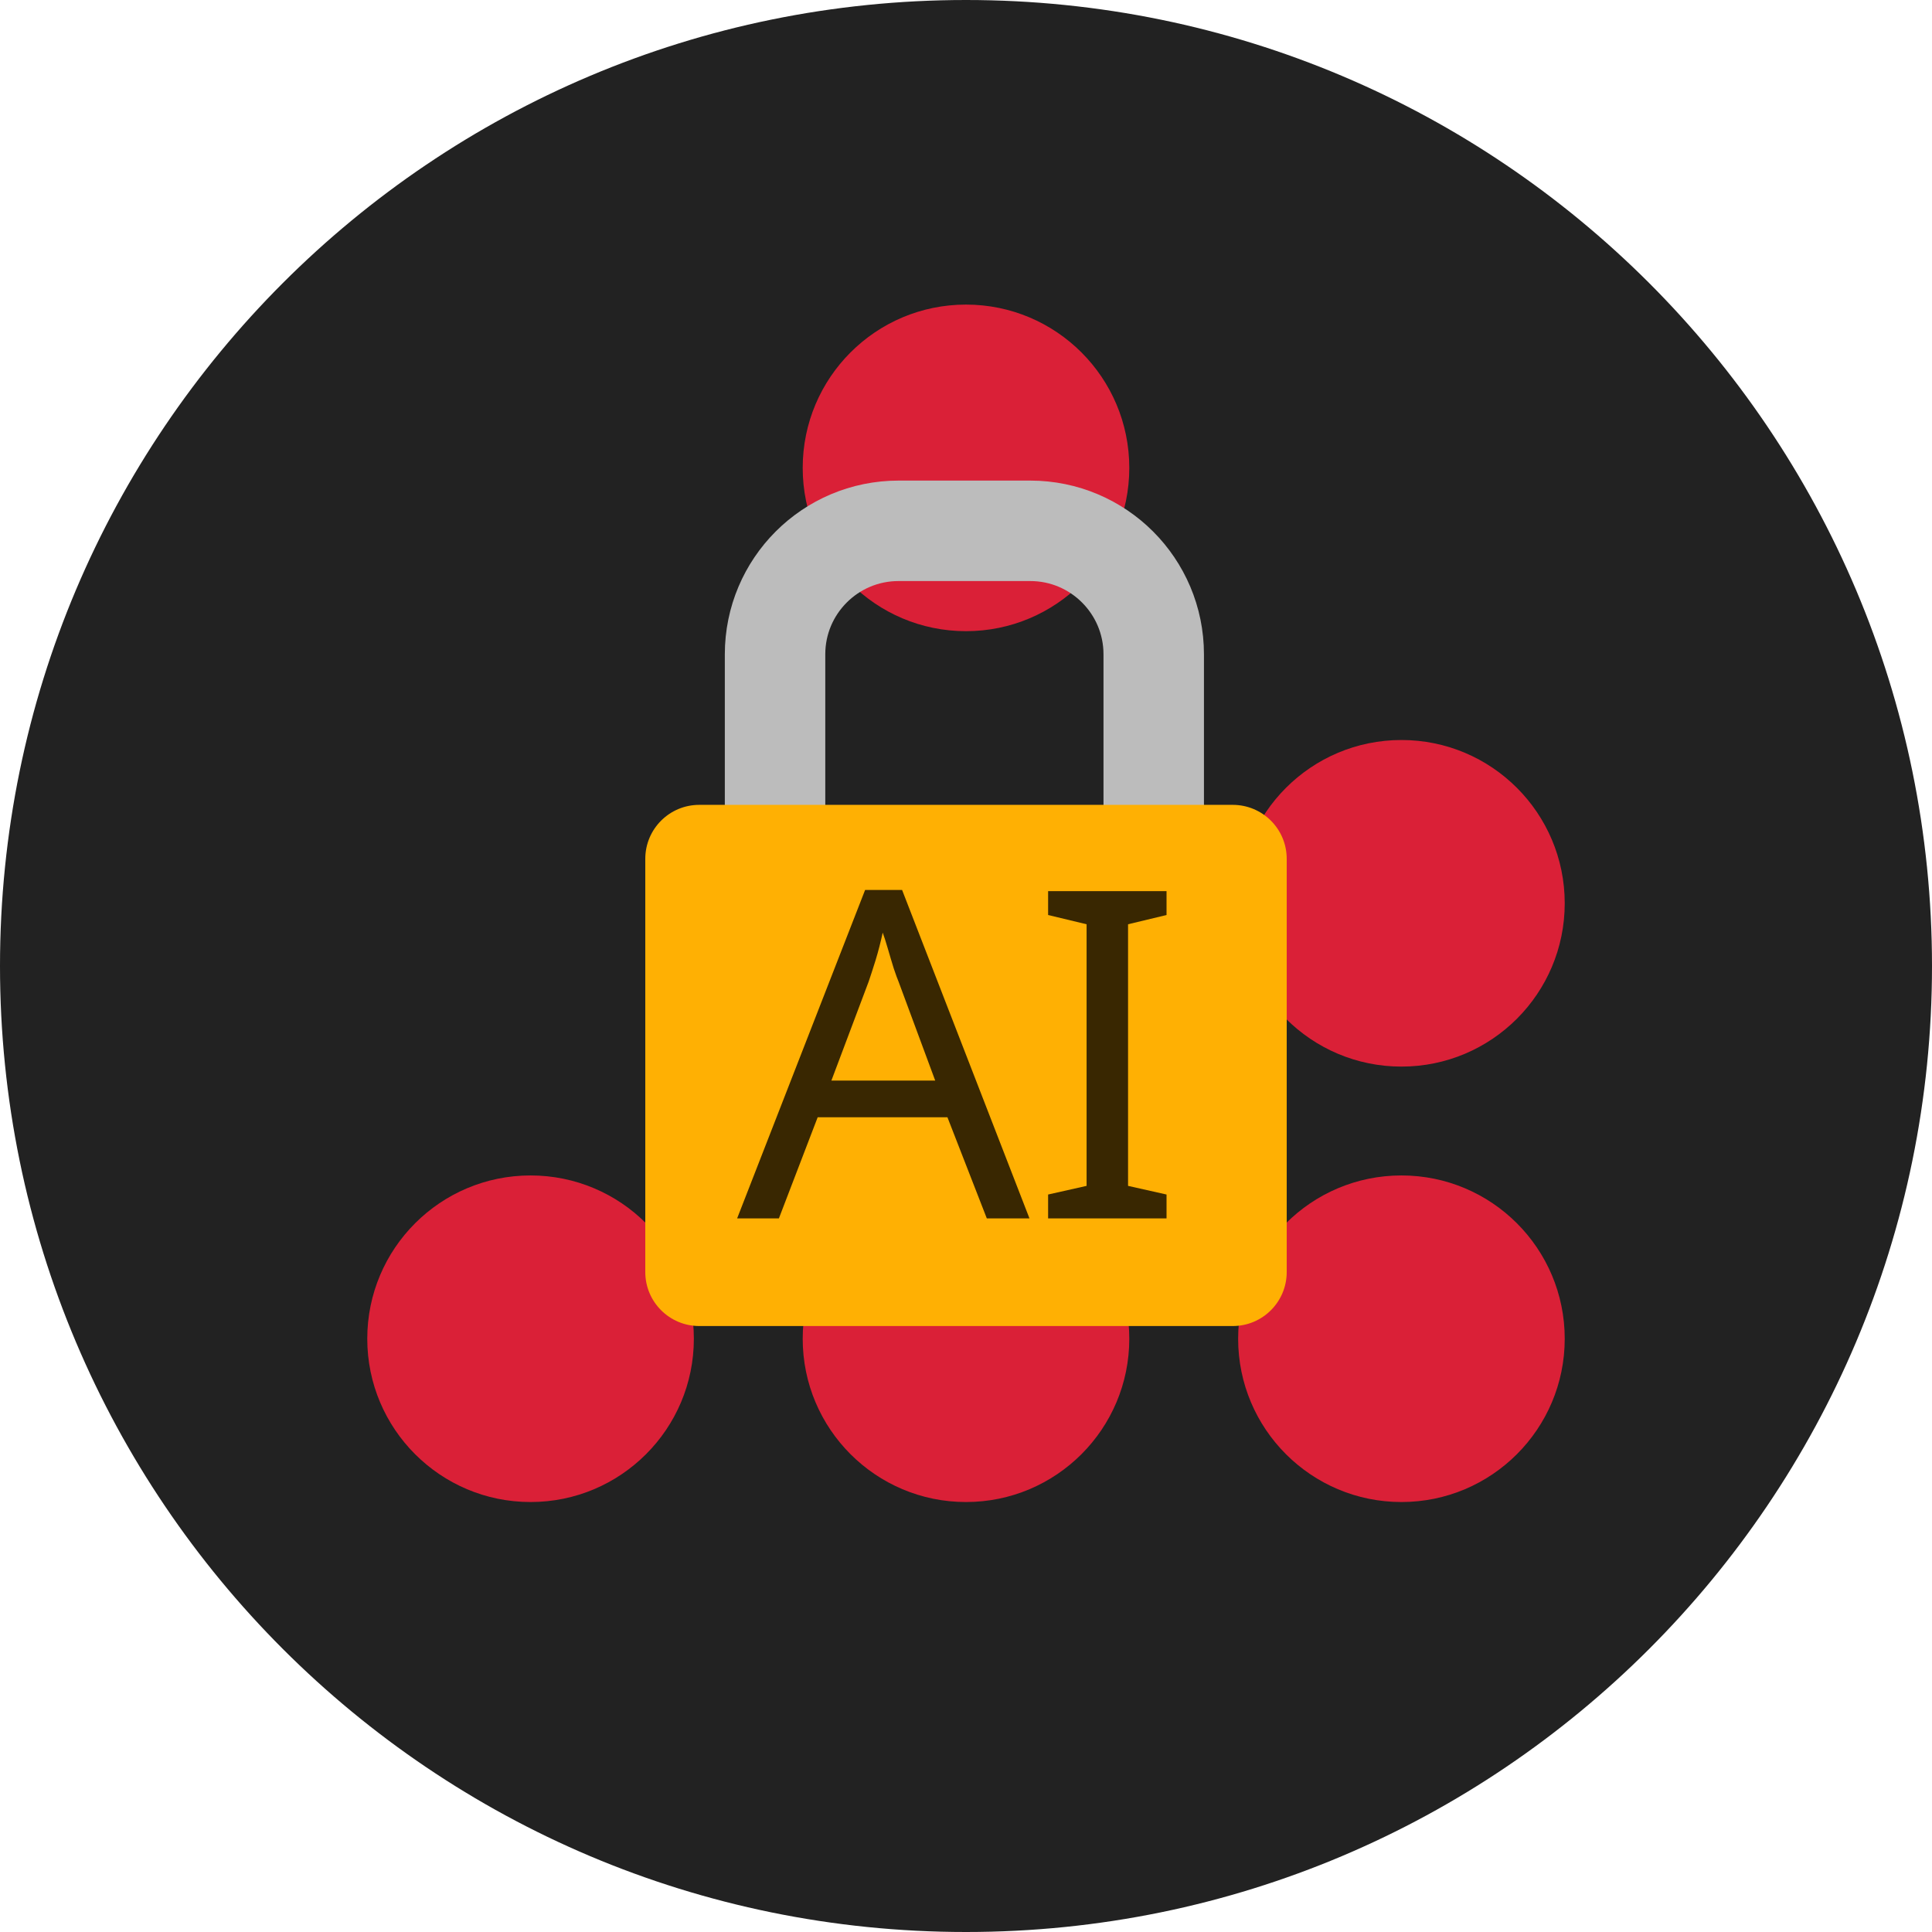
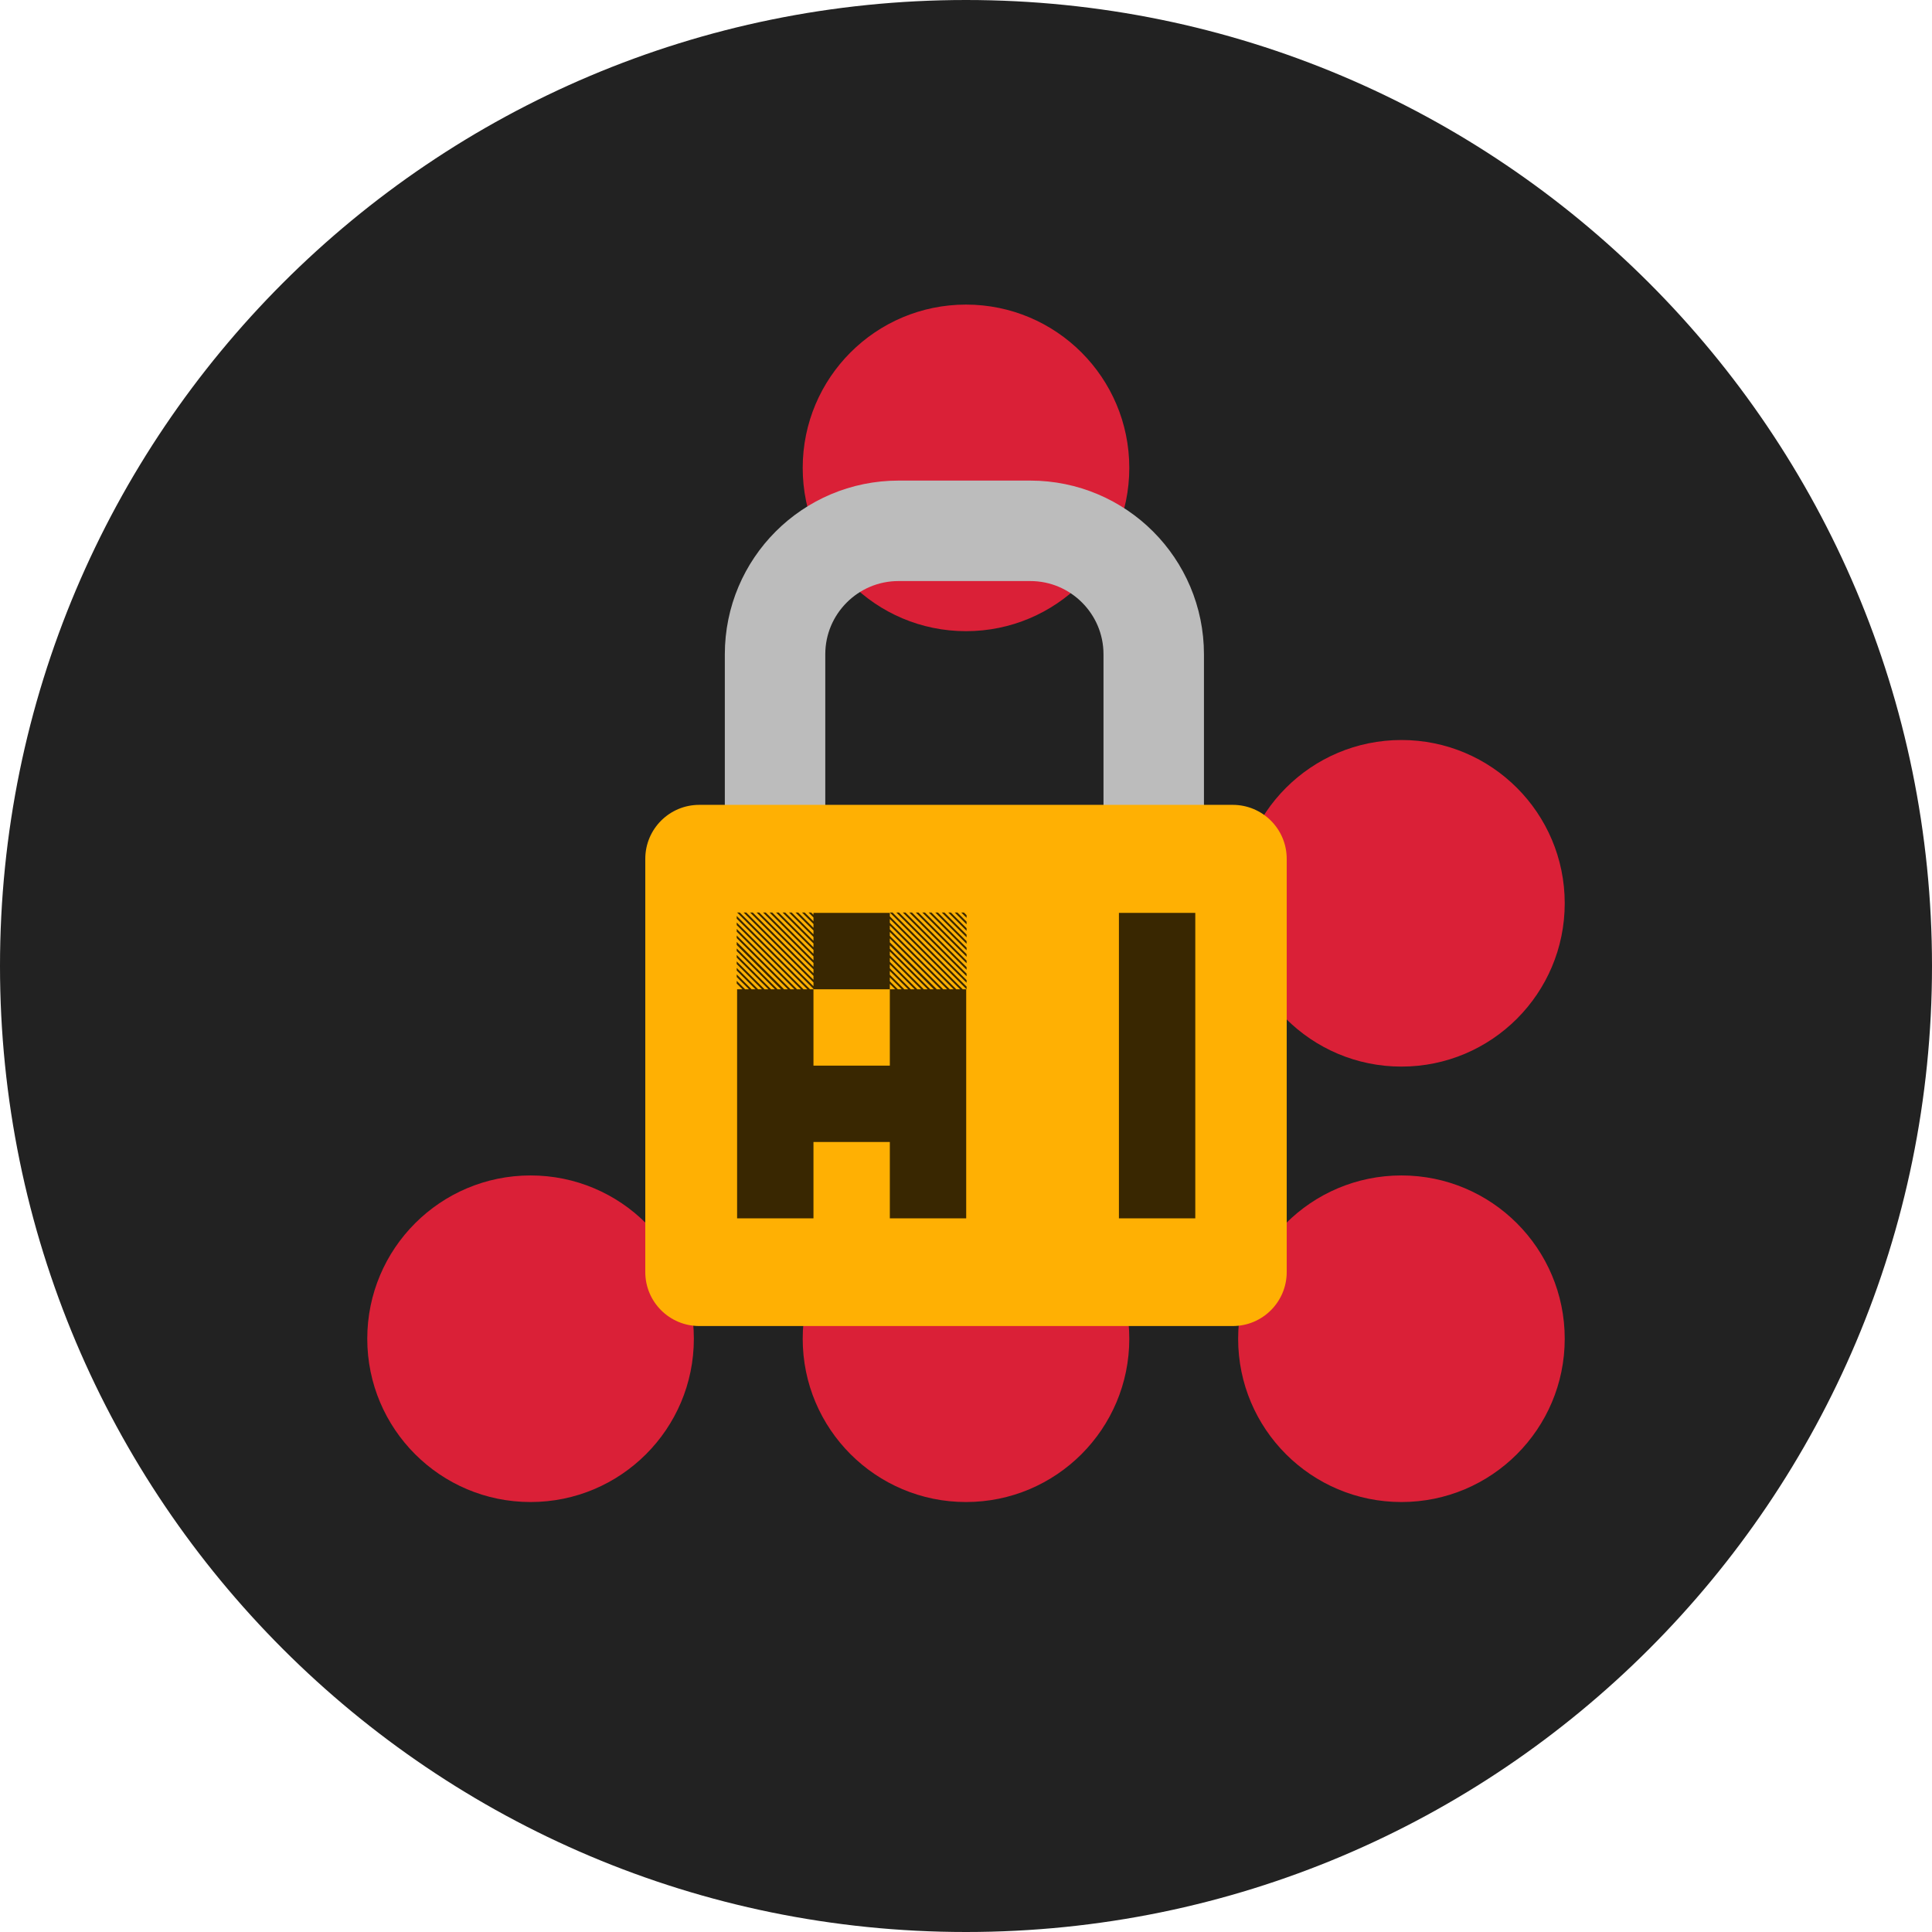
<svg xmlns="http://www.w3.org/2000/svg" x="0" y="0" width="500" height="500" viewBox="0 0 500.006 500.006" preserveAspectRatio="xMinYMin" version="1.1" id="svg13" xml:space="preserve">
  <defs id="defs13">
    <rect x="162.635" y="122.329" width="175.362" height="224.153" id="rect3" />
    <rect x="162.635" y="122.329" width="175.362" height="224.153" id="rect3-8" />
  </defs>
  <path style="fill:#ffb1b1;fill-opacity:1;stroke-width:1" id="path2" d="m 595.026,-117.967 -298.038,0.002 149.017,-258.11 z" transform="matrix(1.334262,0,0,1.334262,-345.086,523.2351)" />
  <circle style="fill:#222222;fill-opacity:1;stroke-width:0.797" id="path1" cx="250.003" cy="250.003" r="250.003" />
  <symbol id="logo" viewBox="0 0 1368 248" transform="translate(0.0025,53.4109)">
    <g class="text" fill="#43424a" id="g8">
      <path d="m 141.577,46.475 c -17.847,0 -31.74,5.768 -41.507,14.591 -9.768,-8.82 -23.659,-14.59 -41.506,-14.59 -12.073,0 -22.34,2.64 -30.742,7.08 A 17.057,17.095 0 0 0 0,66.81 v 114.384 a 17.06,17.098 0 1 0 34.115,0 V 99.648 c 0,-4.454 1.764,-18.98 24.45,-18.98 22.686,0 24.448,14.53 24.448,18.98 v 81.546 a 17.06,17.098 0 0 0 34.118,0 V 99.648 c 0,-4.454 1.76,-18.98 24.448,-18.98 22.686,0 24.45,14.53 24.45,18.98 v 81.546 a 17.06,17.098 0 1 0 34.114,0 V 99.648 C 200.138,73.226 180.024,46.475 141.577,46.475 Z" id="path5" />
      <path d="m 286.723,201.531 c -39.797,0 -61.271,-27.335 -61.271,-53.056 V 99.648 c 0,-13.675 5.076,-26.51 14.29,-36.142 7.433,-7.771 21.123,-17.03 44.128,-17.03 23.005,0 36.695,9.261 44.127,17.03 9.214,9.633 14.288,22.467 14.288,36.142 v 24.742 a 17.057,17.095 0 0 1 -17.058,17.095 H 259.57 v 6.988 c 0,7.586 7.232,18.868 27.157,18.868 7.83,0 19.27,-2.212 23.518,-4.05 a 17.058,17.096 0 1 1 13.488,31.407 c -9.034,3.898 -24.942,6.833 -37.01,6.833 z m -27.156,-94.237 h 48.6 v -7.646 c 0,-4.454 -1.753,-18.985 -24.3,-18.985 -22.547,0 -24.3,14.531 -24.3,18.985 z" id="path6" />
      <path d="m 478.863,165.97 a 17.057,17.095 0 0 0 -23.965,-2.747 c -2.826,2.25 -5.793,4.118 -13.49,4.118 -9.977,0 -20.663,-7.785 -20.663,-19.37 V 83.77 h 26.724 a 17.057,17.096 0 0 0 0,-34.191 h -26.724 v -32.48 a 17.06,17.098 0 0 0 -34.114,0 v 32.48 h -14.215 a 17.057,17.095 0 0 0 0,34.19 h 14.215 v 64.202 c 0,29.531 24.57,53.558 54.774,53.558 13.993,0 24.7,-3.56 34.718,-11.54 a 17.055,17.093 0 0 0 2.74,-24.02 z" id="path7" />
      <path d="m 549.421,46.513 c -15.167,0 -29.244,5.324 -41.834,15.819 a 17.057,17.095 0 0 0 21.818,26.284 c 6.474,-5.397 12.833,-7.912 20.013,-7.912 19.924,0 27.156,11.281 27.156,18.857 v 1.868 c -29.317,-1.911 -51.448,3.157 -65.92,15.138 -10.555,8.739 -16.46,20.64 -17.073,34.41 -0.68,15.19 5.682,29.36 17.452,38.872 9.523,7.698 21.574,11.69 34.531,11.69 5.672,0 11.519,-0.764 17.399,-2.32 6.615,-1.75 12.213,-4.497 16.924,-7.88 a 17.025,17.063 0 0 0 13.699,6.953 h 0.008 a 17.057,17.095 0 0 0 17.057,-17.087 l 0.04,-81.636 c 0,-25.72 -21.473,-53.056 -61.27,-53.056 z m 4.825,119.649 c -8.573,2.274 -16.725,1.179 -21.801,-2.925 -2.318,-1.876 -5.03,-5.256 -4.785,-10.728 0.179,-4.017 1.68,-7.061 4.723,-9.58 3.256,-2.694 12.073,-7.716 32.557,-7.716 3.515,0 7.386,0.154 11.618,0.485 l -0.005,16.586 c -0.268,4.99 -8.757,10.289 -22.307,13.878 z" id="path8" />
    </g>
    <g id="use8" transform="matrix(11.96,0,0,11.96,640,40)">
      <circle cx="3" r="3" cy="19" id="circle6" />
      <circle r="3" cy="19" cx="11" id="circle7" />
      <circle r="3" cy="19" cx="19" id="circle8" />
      <circle cx="11" r="3" cy="3" id="circle9" />
      <circle cy="11" r="3" cx="19" id="circle10" />
    </g>
    <g class="text" fill="#43424a" id="g12">
      <path id="path9" d="m 892.535,201.531 c -38.447,0 -58.563,-26.747 -58.563,-53.172 V 99.648 c 0,-26.422 20.116,-53.173 58.563,-53.173 22.118,0 39.946,8.745 50.212,24.623 a 17.057,17.095 0 0 1 -5.046,23.641 17.05,17.087 0 0 1 -23.586,-5.052 c -4.82,-7.454 -14.4,-9.021 -21.58,-9.021 -22.688,0 -24.449,14.528 -24.449,18.98 v 48.71 c 0,4.456 1.761,18.985 24.45,18.985 7.18,0 16.754,-1.57 21.579,-9.024 a 17.052,17.09 0 0 1 23.586,-5.055 17.063,17.1 0 0 1 5.046,23.644 c -10.266,15.881 -28.094,24.625 -50.212,24.625 z" />
      <path d="m 1026.28,46.48 c -12.08,0 -22.34,2.64 -30.74,7.08 A 16.98,17.02 0 0 0 984.78,49.72 17.06,17.09 0 0 0 967.72,66.81 V 230.9 a 17.06,17.1 0 0 0 34.12,0 v -33.62 c 7.08,2.7 15.23,4.25 24.45,4.25 38.45,0 58.56,-26.75 58.56,-53.17 V 99.65 c 0,-26.42 -20.12,-53.17 -58.56,-53.17 z m 24.45,101.88 c 0,4.46 -1.76,18.98 -24.45,18.98 -22.69,0 -24.45,-14.53 -24.45,-18.98 V 99.65 c 0,-4.45 1.76,-18.98 24.45,-18.98 22.69,0 24.45,14.53 24.45,18.98 z" id="path10" />
      <path d="m 1161.37,46.51 c -15.17,0 -29.24,5.32 -41.84,15.82 a 17.05,17.09 0 0 0 -2.2,24.07 17.06,17.09 0 0 0 24.02,2.21 c 6.47,-5.4 12.83,-7.91 20.01,-7.91 19.92,0 27.16,11.28 27.16,18.86 v 1.87 c -29.32,-1.91 -51.45,3.16 -65.92,15.14 -10.56,8.74 -16.46,20.64 -17.08,34.41 -0.68,15.19 5.68,29.36 17.45,38.87 9.52,7.7 21.58,11.69 34.53,11.69 5.68,0 11.52,-0.76 17.4,-2.32 6.62,-1.75 12.21,-4.5 16.93,-7.88 a 17.01,17.05 0 0 0 13.7,6.95 h 0.13 a 17.07,17.1 0 0 0 17.06,-17.09 l 0.43,-81.64 C 1223.14,73.84 1201.67,46.5 1161.87,46.5 Z m 4.82,119.65 c -8.58,2.27 -16.73,1.18 -21.8,-2.92 -2.31,-1.88 -5.03,-5.26 -4.78,-10.73 0.181,-4.02 1.68,-7.06 4.72,-9.58 3.25,-2.69 12.08,-7.72 32.56,-7.72 3.51,0 7.38,0.154 11.62,0.485 l -0.01,16.59 c -0.27,4.99 -8.75,10.29 -22.3,13.88 z" id="path11" />
      <path d="m 1309.43,46.47 c -12.08,0 -22.34,2.64 -30.74,7.08 a 17.06,17.1 0 0 0 -27.82,13.26 v 114.38 a 17.06,17.1 0 1 0 34.12,0 V 99.64 c 0,-4.45 1.76,-18.98 24.45,-18.98 22.68,0 24.45,14.53 24.45,18.98 v 81.55 a 17.06,17.1 0 1 0 34.12,0 V 99.65 C 1368,73.22 1347.89,46.48 1309.44,46.48 Z" id="path12" />
    </g>
  </symbol>
  <g id="g20" transform="matrix(6.244307,0,0,6.244307,-673.2039,-4.808407)" style="fill:#da2037;fill-opacity:1">
    <g id="g19" style="fill:#da2037;fill-opacity:1" />
    <g id="g17" transform="matrix(0.8505594,0,0,0.8505594,5.584792,1.886058)" style="fill:#da2037;fill-opacity:1">
      <path id="circle28" style="fill:#da2037;fill-opacity:1;stroke-width:2.652" d="m 175.215,21.487 a 7.957,7.957 0 0 1 -7.957,7.957 7.957,7.957 0 0 1 -7.957,-7.957 7.957,7.957 0 0 1 7.957,-7.957 7.957,7.957 0 0 1 7.957,7.957 z" />
      <path id="circle25" style="fill:#da2037;fill-opacity:1;stroke-width:2.652" d="m 153.997,63.922 a 7.957,7.957 0 0 1 -7.957,7.957 7.957,7.957 0 0 1 -7.957,-7.957 7.957,7.957 0 0 1 7.957,-7.957 7.957,7.957 0 0 1 7.957,7.957 z" />
      <path id="circle26" style="fill:#da2037;fill-opacity:1;stroke-width:2.652" d="m 175.215,63.922 a 7.957,7.957 0 0 1 -7.957,7.957 7.957,7.957 0 0 1 -7.957,-7.957 7.957,7.957 0 0 1 7.957,-7.957 7.957,7.957 0 0 1 7.957,7.957 z" />
      <path id="circle27" style="fill:#da2037;fill-opacity:1;stroke-width:2.652" d="m 196.433,63.922 a 7.957,7.957 0 0 1 -7.957,7.957 7.957,7.957 0 0 1 -7.957,-7.957 7.957,7.957 0 0 1 7.957,-7.957 7.957,7.957 0 0 1 7.957,7.957 z" />
      <path id="circle29" style="fill:#da2037;fill-opacity:1;stroke-width:2.652" d="m 196.433,42.704 a 7.957,7.957 0 0 1 -7.957,7.957 7.957,7.957 0 0 1 -7.957,-7.957 7.957,7.957 0 0 1 7.957,-7.957 7.957,7.957 0 0 1 7.957,7.957 z" />
    </g>
  </g>
  <g id="g2" transform="translate(1.582249,3.125416)">
    <rect style="fill:none;fill-opacity:1;stroke:#bcbcbc;stroke-width:26;stroke-linecap:round;stroke-linejoin:round;stroke-dasharray:none;stroke-opacity:1" id="rect2" width="98.001" height="141.252" x="199.003" y="134.252" ry="31.966" />
    <rect style="fill:#ffb003;fill-opacity:1;stroke:none;stroke-width:1.129;stroke-opacity:1" id="rect1" width="166.004" height="134.882" x="165.419" y="205.173" ry="13.966" />
-     <text xml:space="preserve" transform="matrix(4.940826,0,0,4.940826,-614.3696,-401.9083)" id="text1" style="font-size:24px;line-height:1.25;font-family:'0xA000-Pixelated-Mono';-inkscape-font-specification:'0xA000-Pixelated-Mono, Normal';font-variant-ligatures:none;white-space:pre;shape-inside:url(#rect3-8);display:inline;fill:#392701;fill-opacity:1">
-       <tspan x="162.635" y="144.53" id="tspan2">AI</tspan>
-     </text>
+     <path d="m 174.655,128.79 -0.28,-0.28 h 0.14 l 0.14,0.14 z m 0,0.34 -0.62,-0.62 h 0.14 l 0.48,0.48 z m 0,0.34 -0.96,-0.96 h 0.14 l 0.82,0.82 z m 0,0.34 -1.3,-1.3 h 0.14 l 1.16,1.16 z m 0,0.34 -1.64,-1.64 h 0.14 l 1.5,1.5 z m 0,0.34 -1.98,-1.98 h 0.14 l 1.84,1.84 z m 0,0.34 -2.32,-2.32 h 0.14 l 2.18,2.18 z m 0,0.34 -2.66,-2.66 h 0.14 l 2.52,2.52 z m 0,0.34 -3,-3 h 0.14 l 2.86,2.86 z m 0,0.34 -3.34,-3.34 h 0.14 l 3.2,3.2 z m 0,0.34 -3.68,-3.68 h 0.14 l 3.54,3.54 z m 0,0.34 -4.02,-4.02 h 0.14 l 3.88,3.88 z m -0.32,0.02 -3.72,-3.72 v -0.14 l 3.86,3.86 z m -0.34,0 -3.38,-3.38 v -0.14 l 3.52,3.52 z m -0.34,0 -3.04,-3.04 v -0.14 l 3.18,3.18 z m -0.34,0 -2.7,-2.7 v -0.14 l 2.84,2.84 z m -0.36,0 -2.34,-2.34 v -0.16 l 2.5,2.5 z m -0.32,0 -2.02,-2.02 v -0.14 l 2.16,2.16 z m -0.34,0 -1.68,-1.68 v -0.14 l 1.82,1.82 z m -0.34,0 -1.34,-1.34 v -0.14 l 1.48,1.48 z m -0.34,0 -1,-1 v -0.14 l 1.14,1.14 z m -0.34,0 -0.66,-0.66 v -0.14 l 0.8,0.8 z m -0.34,0 -0.32,-0.32 v -0.14 l 0.46,0.46 z m -4.28,-3.76 -0.28,-0.28 h 0.14 l 0.14,0.14 z m 0,0.34 -0.62,-0.62 h 0.14 l 0.48,0.48 z m 0,0.34 -0.96,-0.96 h 0.14 l 0.82,0.82 z m 0,0.34 -1.3,-1.3 h 0.14 l 1.16,1.16 z m 0,0.34 -1.64,-1.64 h 0.14 l 1.5,1.5 z m 0,0.34 -1.98,-1.98 h 0.14 l 1.84,1.84 z m 0,0.34 -2.32,-2.32 h 0.14 l 2.18,2.18 z m 0,0.34 -2.66,-2.66 h 0.14 l 2.52,2.52 z m 0,0.34 -3,-3 h 0.14 l 2.86,2.86 z m 0,0.34 -3.34,-3.34 h 0.14 l 3.2,3.2 z m 0,0.34 -3.68,-3.68 h 0.14 l 3.54,3.54 z m 0,0.34 -4.02,-4.02 h 0.14 l 3.88,3.88 z m -0.32,0.02 -3.72,-3.72 v -0.14 l 3.86,3.86 z m -0.34,0 -3.38,-3.38 v -0.14 l 3.52,3.52 z m -0.34,0 -3.04,-3.04 v -0.14 l 3.18,3.18 z m -0.34,0 -2.7,-2.7 v -0.14 l 2.84,2.84 z m -0.36,0 -2.34,-2.34 v -0.16 l 2.5,2.5 z m -0.32,0 -2.02,-2.02 v -0.14 l 2.16,2.16 z m -0.34,0 -1.68,-1.68 v -0.14 l 1.82,1.82 z m -0.34,0 -1.34,-1.34 v -0.14 l 1.48,1.48 z m -0.34,0 -1,-1 v -0.14 l 1.14,1.14 z m -0.34,0 -0.66,-0.66 v -0.14 l 0.8,0.8 z m -0.34,0 -0.32,-0.32 v -0.14 l 0.46,0.46 z m 7.7,7.98 h 4 v 4 h -4 z m -8,0 h 4 v 4 h -4 z m 8,-4 h 4 v 8 h -4 z m -4,0 h 8 v 4 h -8 z m -4,0 h 8 v 4 h -8 z m 0,0 h 4 v 8 h -4 z m 8,-4 h 4 v 8 h -4 z m -8,0 h 4 v 8 h -4 z m 4,-4 h 4 v 4 h -4 z m 16,12 h 4 v 4 h -4 z m 0,-4 h 4 v 8 h -4 z m 0,-4 h 4 v 8 h -4 z m 0,-4 h 4 v 8 h -4 z" id="text1" style="font-size:24px;line-height:1.25;font-family:'0xA000-Pixelated-Mono';-inkscape-font-specification:'0xA000-Pixelated-Mono, Normal';font-variant-ligatures:none;white-space:pre;fill:#392701" transform="matrix(4.940826,0,0,4.940826,-614.3696,-401.9083)" aria-label="AI" />
  </g>
</svg>
